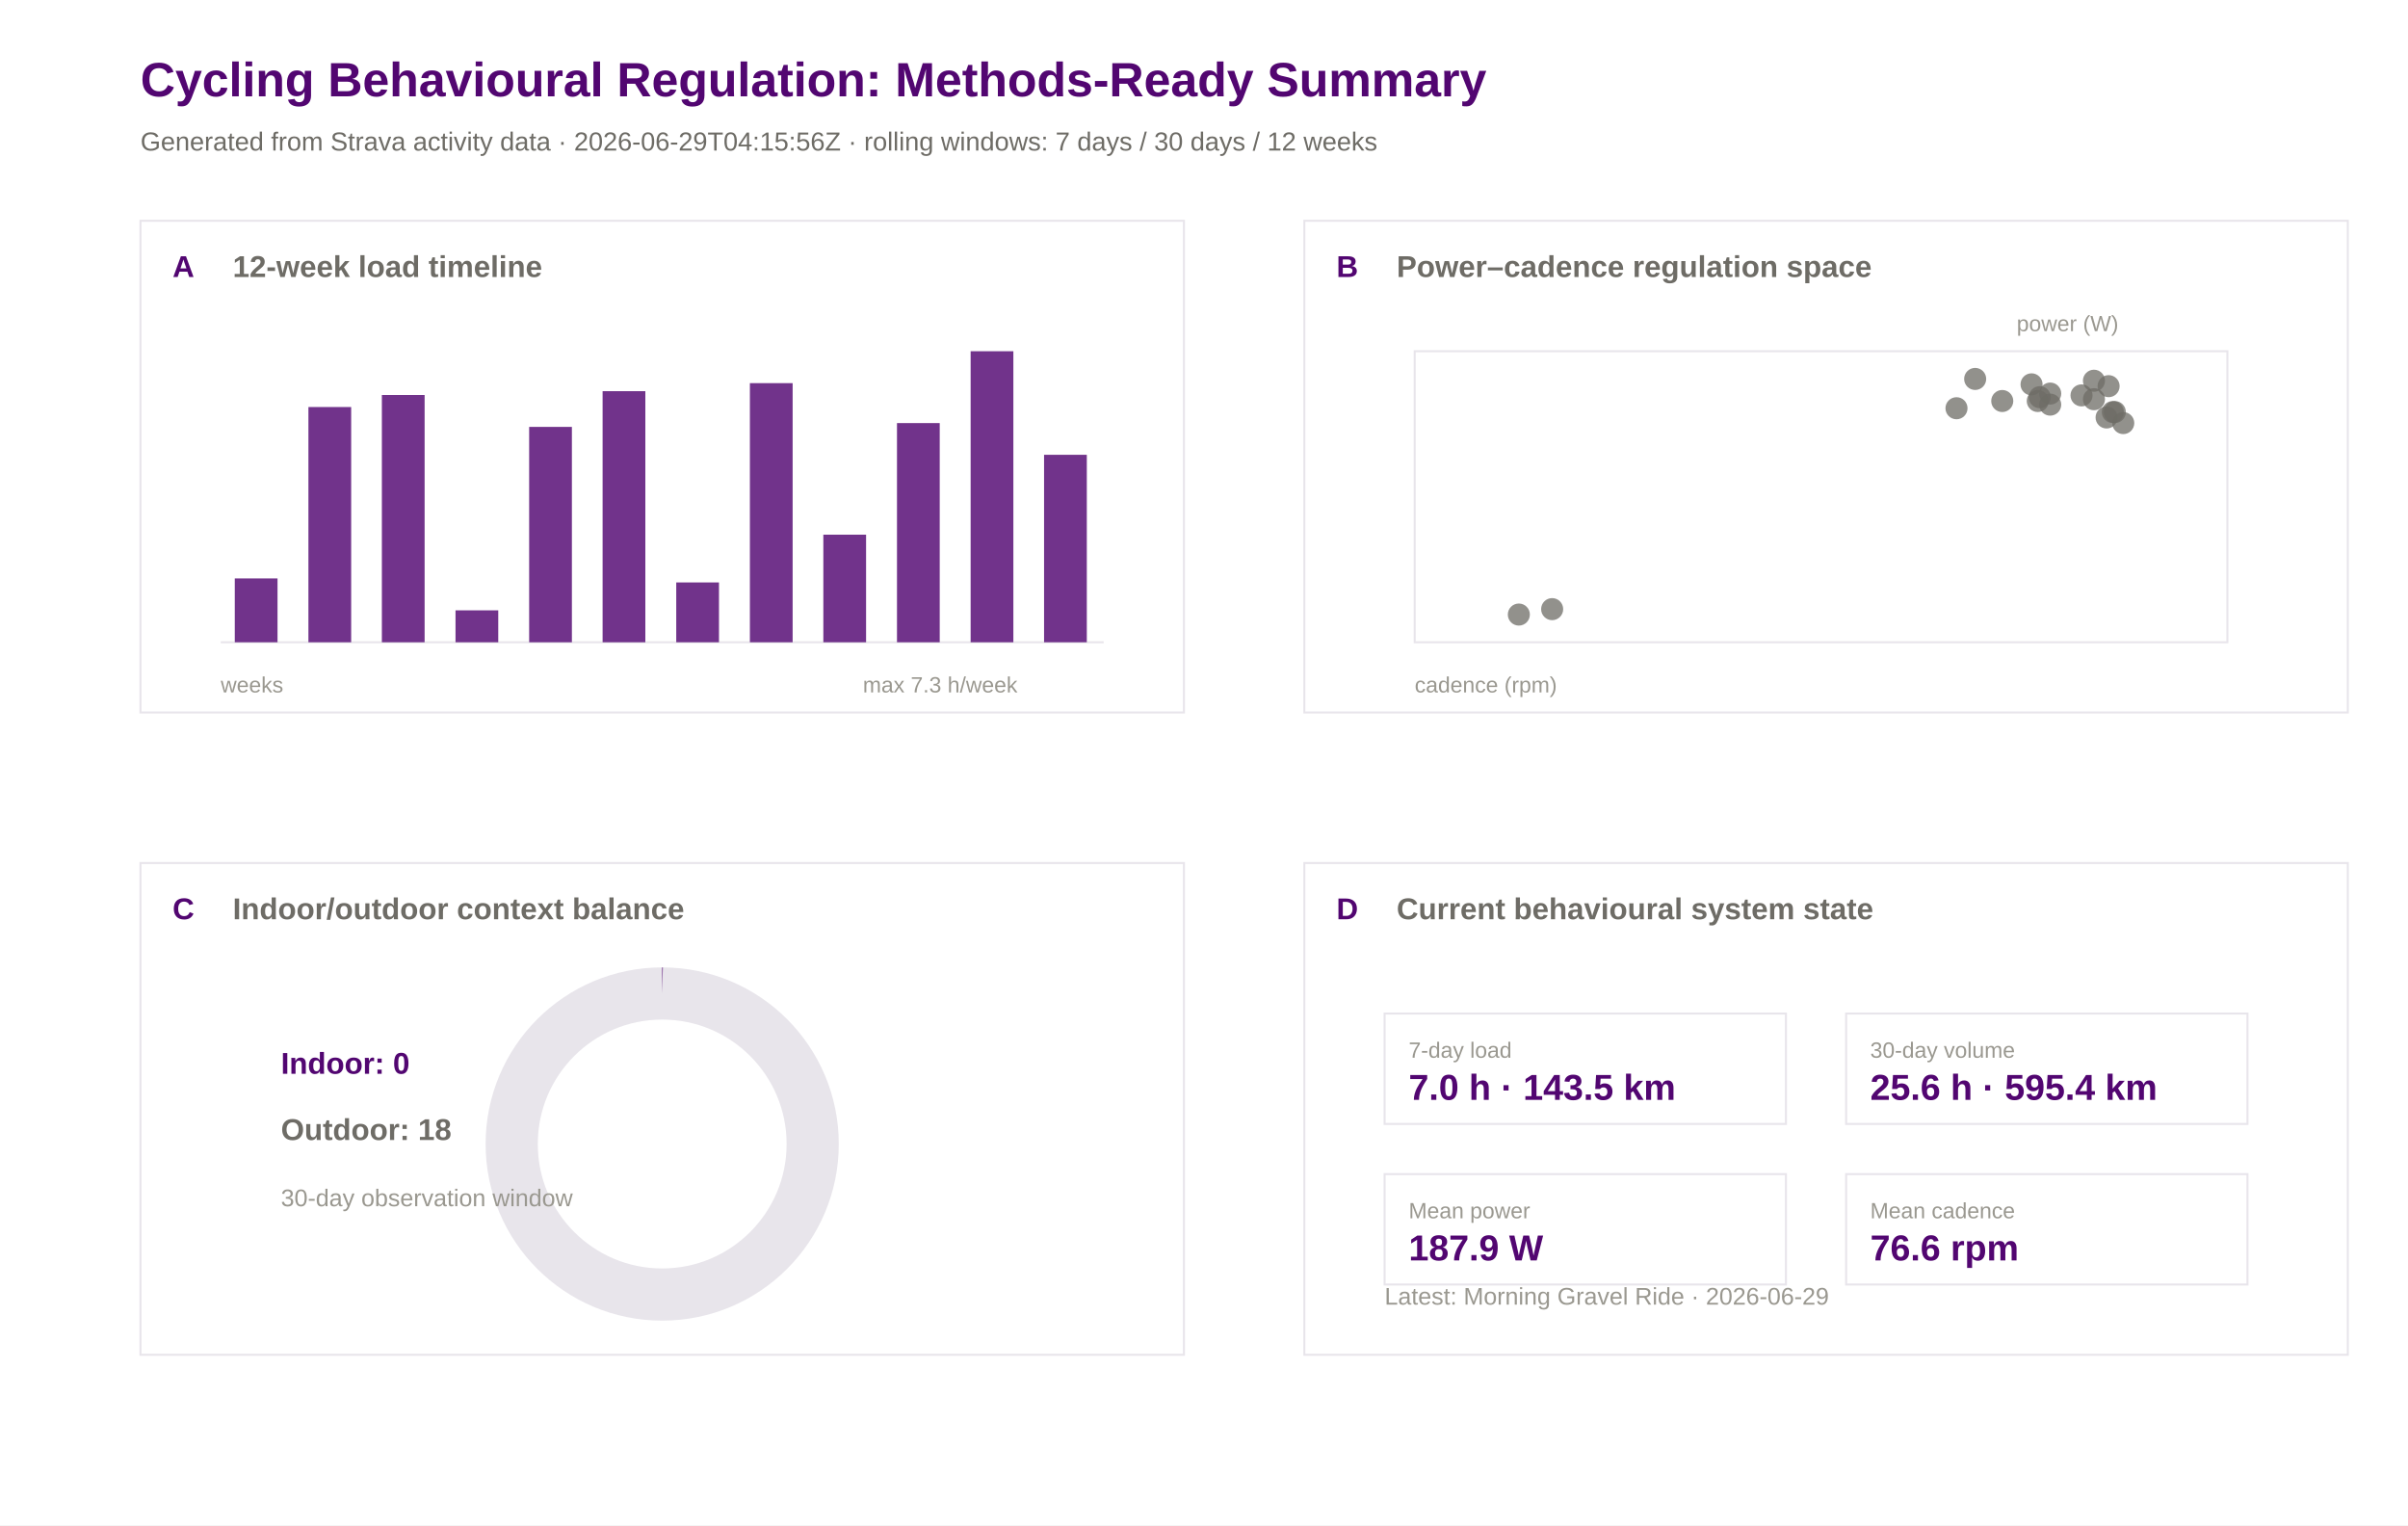
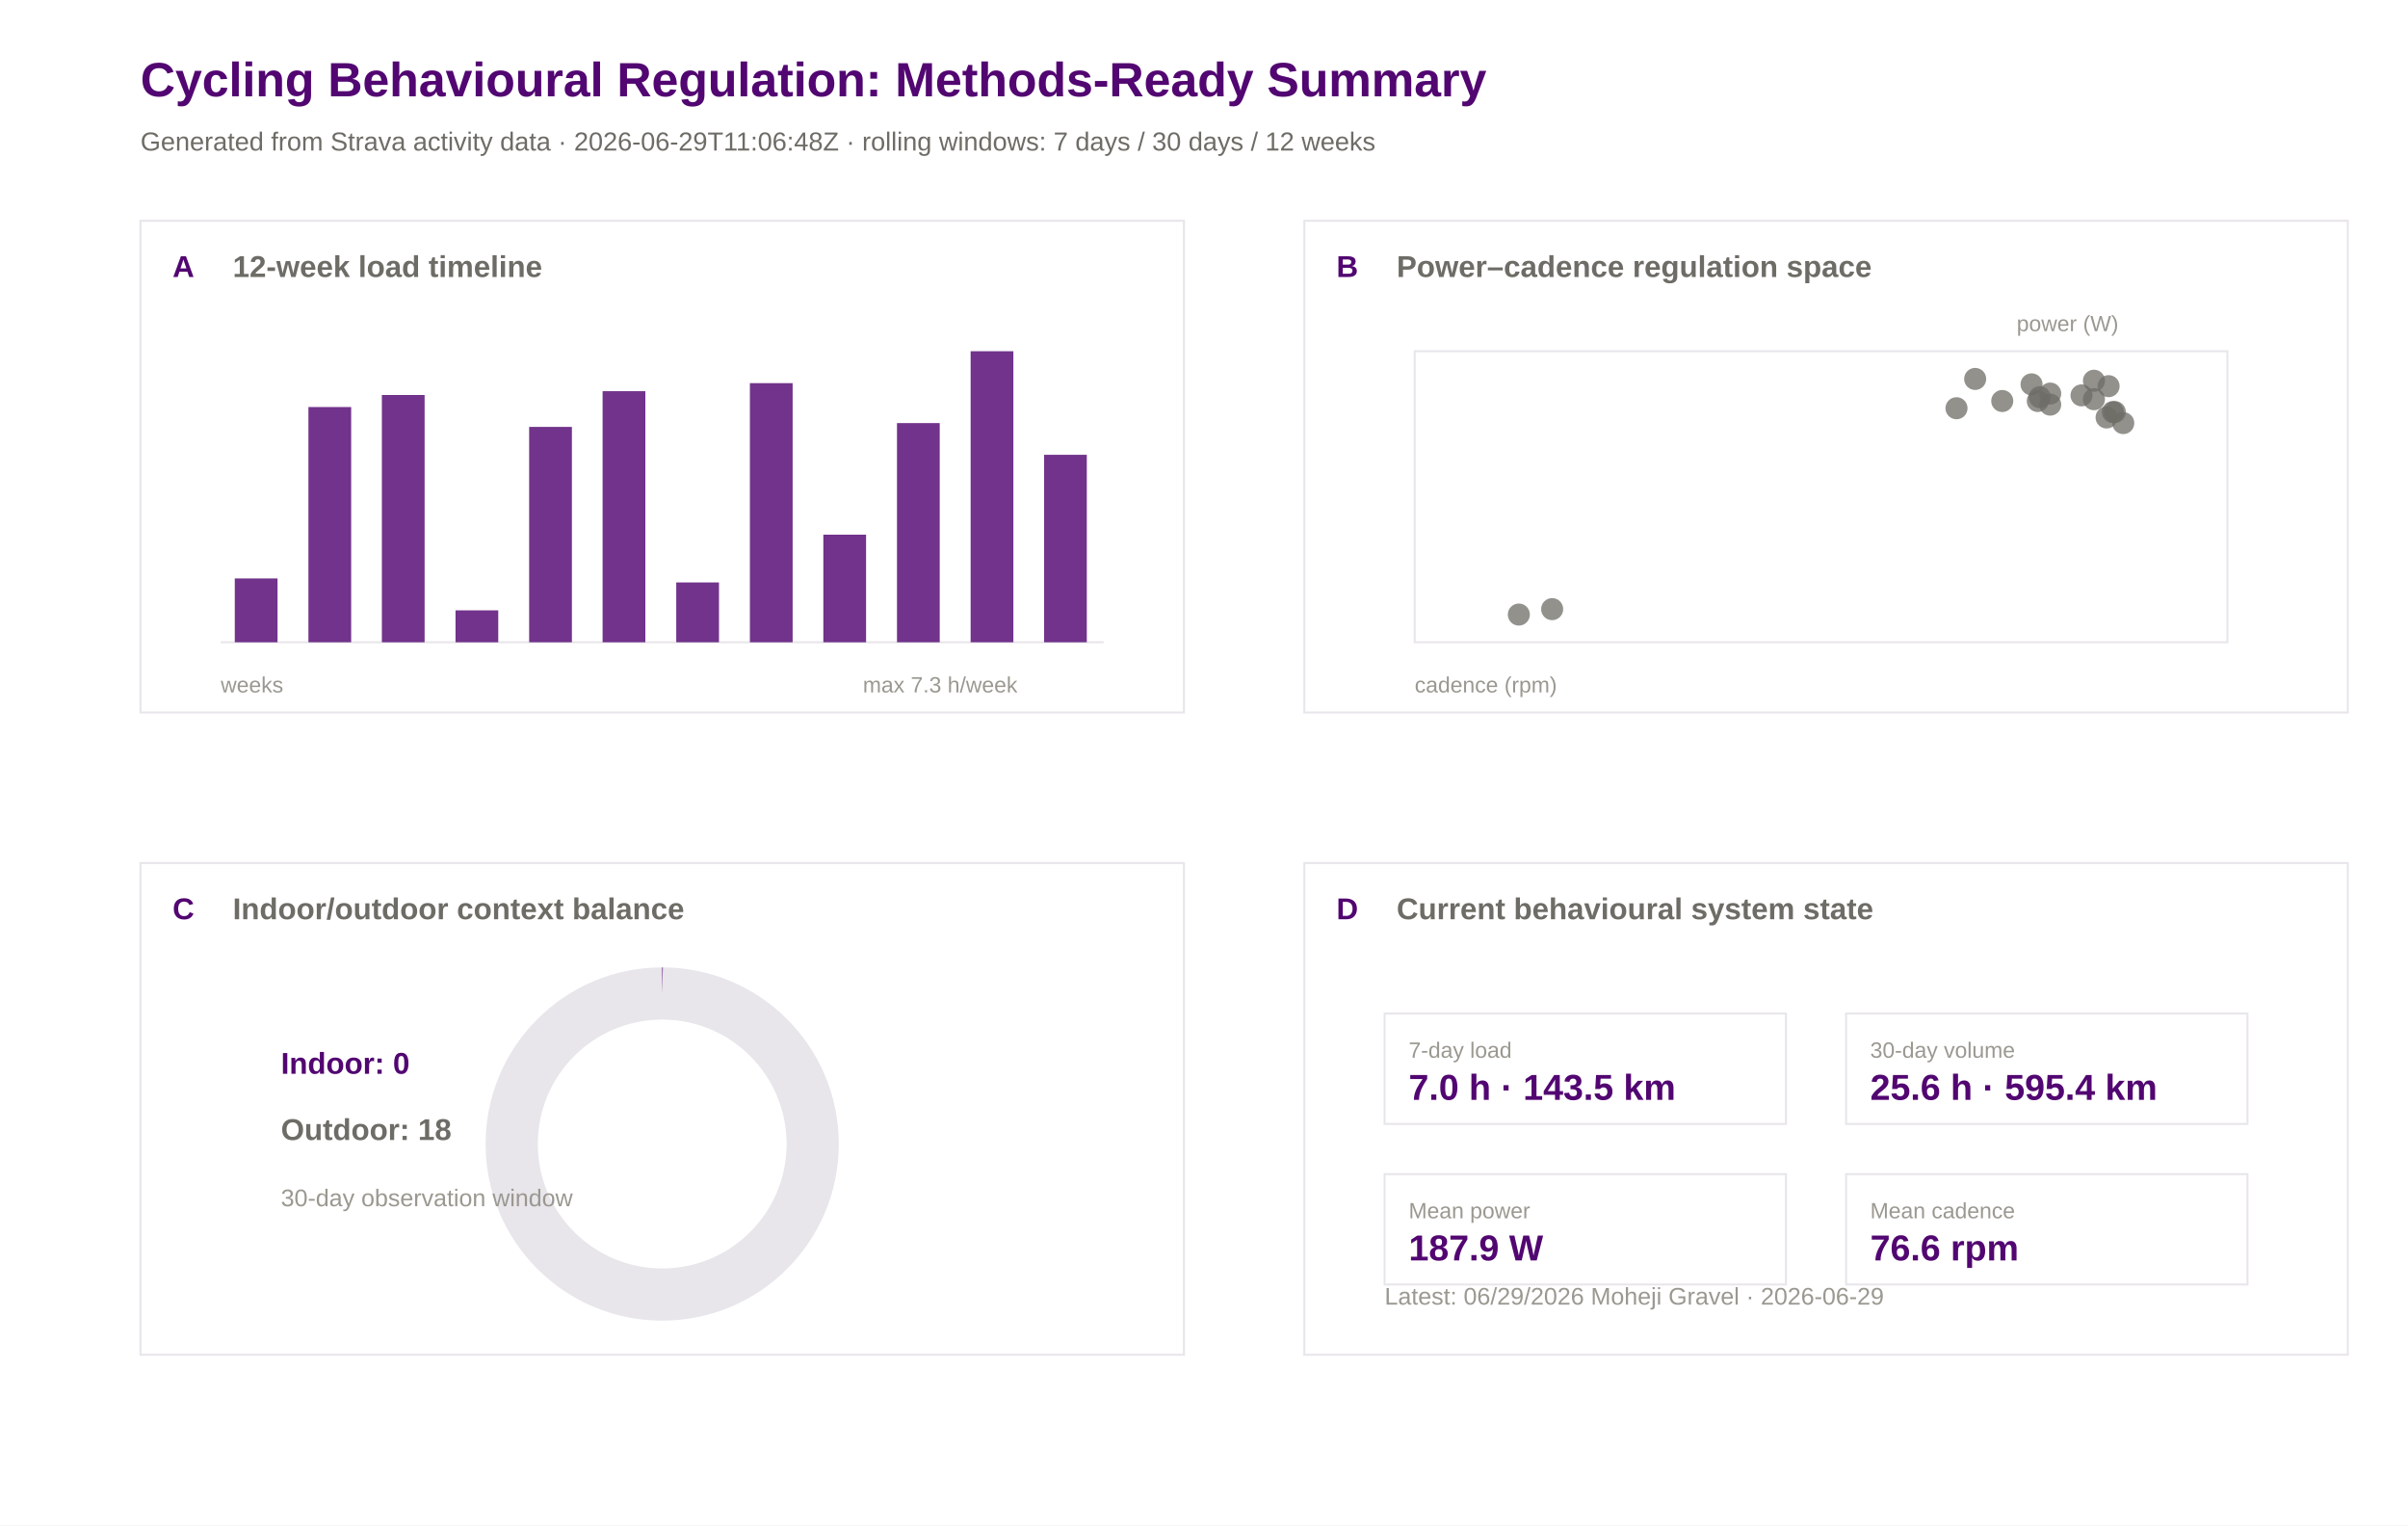
<svg xmlns="http://www.w3.org/2000/svg" width="1200" height="760" viewBox="0 0 1200 760">
  <rect width="100%" height="100%" fill="#ffffff" />
  <text x="70.0" y="48.0" font-family="Arial" font-size="24" font-weight="600" fill="#520671">Cycling Behavioural Regulation: Methods-Ready Summary</text>
-   <text x="70.0" y="75.0" font-family="Arial" font-size="13" font-weight="400" fill="#6e6c66">Generated from Strava activity data · 2026-06-29T04:15:56Z · rolling windows: 7 days / 30 days / 12 weeks</text>
+   <text x="70.0" y="75.0" font-family="Arial" font-size="13" font-weight="400" fill="#6e6c66">Generated from Strava activity data · 2026-06-29T11:06:48Z · rolling windows: 7 days / 30 days / 12 weeks</text>
  <rect x="70" y="110" width="520" height="245" fill="#ffffff" stroke="#e8e5eb" stroke-width="1" />
  <text x="86.0" y="138.0" font-family="Arial" font-size="15" font-weight="600" fill="#520671">A</text>
  <text x="116.0" y="138.0" font-family="Arial" font-size="15" font-weight="600" fill="#6e6c66">12-week load timeline</text>
  <rect x="650" y="110" width="520" height="245" fill="#ffffff" stroke="#e8e5eb" stroke-width="1" />
  <text x="666.0" y="138.0" font-family="Arial" font-size="15" font-weight="600" fill="#520671">B</text>
  <text x="696.0" y="138.0" font-family="Arial" font-size="15" font-weight="600" fill="#6e6c66">Power–cadence regulation space</text>
  <rect x="70" y="430" width="520" height="245" fill="#ffffff" stroke="#e8e5eb" stroke-width="1" />
  <text x="86.0" y="458.0" font-family="Arial" font-size="15" font-weight="600" fill="#520671">C</text>
  <text x="116.0" y="458.0" font-family="Arial" font-size="15" font-weight="600" fill="#6e6c66">Indoor/outdoor context balance</text>
  <rect x="650" y="430" width="520" height="245" fill="#ffffff" stroke="#e8e5eb" stroke-width="1" />
  <text x="666.0" y="458.0" font-family="Arial" font-size="15" font-weight="600" fill="#520671">D</text>
  <text x="696.0" y="458.0" font-family="Arial" font-size="15" font-weight="600" fill="#6e6c66">Current behavioural system state</text>
  <line x1="110" y1="320" x2="550" y2="320" stroke="#e8e5eb" />
  <rect x="117.0" y="288.2" width="21.3" height="31.8" fill="#520671" opacity="0.82" />
  <rect x="153.7" y="202.8" width="21.3" height="117.2" fill="#520671" opacity="0.82" />
  <rect x="190.3" y="196.8" width="21.3" height="123.2" fill="#520671" opacity="0.82" />
  <rect x="227.0" y="304.1" width="21.3" height="15.9" fill="#520671" opacity="0.82" />
  <rect x="263.7" y="212.7" width="21.3" height="107.3" fill="#520671" opacity="0.82" />
  <rect x="300.3" y="194.9" width="21.3" height="125.1" fill="#520671" opacity="0.82" />
  <rect x="337.0" y="290.2" width="21.3" height="29.8" fill="#520671" opacity="0.82" />
  <rect x="373.7" y="190.9" width="21.3" height="129.1" fill="#520671" opacity="0.82" />
  <rect x="410.3" y="266.4" width="21.3" height="53.6" fill="#520671" opacity="0.82" />
  <rect x="447.0" y="210.8" width="21.3" height="109.2" fill="#520671" opacity="0.82" />
  <rect x="483.7" y="175.0" width="21.3" height="145.0" fill="#520671" opacity="0.82" />
  <rect x="520.3" y="226.6" width="21.3" height="93.4" fill="#520671" opacity="0.82" />
  <text x="110.0" y="345.0" font-family="Arial" font-size="11" font-weight="400" fill="#9a9890">weeks</text>
  <text x="430.0" y="345.0" font-family="Arial" font-size="11" font-weight="400" fill="#9a9890">max 7.3 h/week</text>
  <rect x="705" y="175" width="405" height="145" fill="#ffffff" stroke="#e8e5eb" />
  <circle cx="1016.5" cy="197.9" r="5.5" fill="#6e6c66" opacity="0.75" />
  <circle cx="1012.4" cy="191.5" r="5.5" fill="#6e6c66" opacity="0.75" />
  <circle cx="1049.8" cy="208.0" r="5.5" fill="#6e6c66" opacity="0.75" />
  <circle cx="1043.5" cy="189.7" r="5.5" fill="#6e6c66" opacity="0.75" />
  <circle cx="1037.3" cy="197.0" r="5.5" fill="#6e6c66" opacity="0.75" />
  <circle cx="1043.5" cy="198.9" r="5.5" fill="#6e6c66" opacity="0.75" />
  <circle cx="984.3" cy="188.8" r="5.5" fill="#6e6c66" opacity="0.75" />
  <circle cx="1021.7" cy="196.1" r="5.5" fill="#6e6c66" opacity="0.75" />
  <circle cx="1053.9" cy="205.3" r="5.5" fill="#6e6c66" opacity="0.75" />
  <circle cx="1050.8" cy="192.4" r="5.5" fill="#6e6c66" opacity="0.75" />
  <circle cx="1058.1" cy="210.8" r="5.5" fill="#6e6c66" opacity="0.75" />
  <circle cx="997.8" cy="199.8" r="5.5" fill="#6e6c66" opacity="0.75" />
  <circle cx="1021.7" cy="201.6" r="5.5" fill="#6e6c66" opacity="0.75" />
  <circle cx="975.0" cy="203.4" r="5.5" fill="#6e6c66" opacity="0.75" />
  <circle cx="1015.5" cy="199.8" r="5.5" fill="#6e6c66" opacity="0.75" />
  <circle cx="756.9" cy="306.2" r="5.5" fill="#6e6c66" opacity="0.75" />
  <circle cx="773.5" cy="303.5" r="5.5" fill="#6e6c66" opacity="0.75" />
  <circle cx="1052.9" cy="205.3" r="5.5" fill="#6e6c66" opacity="0.75" />
  <text x="705.0" y="345.0" font-family="Arial" font-size="11" font-weight="400" fill="#9a9890">cadence (rpm)</text>
  <text x="1005.0" y="165.0" font-family="Arial" font-size="11" font-weight="400" fill="#9a9890">power (W)</text>
  <circle cx="330" cy="570" r="75" fill="none" stroke="#e8e5eb" stroke-width="26" />
  <circle cx="330" cy="570" r="75" fill="none" stroke="#520671" stroke-width="26" stroke-dasharray="0.0 471.2" transform="rotate(-90 330 570)" />
  <text x="140.0" y="535.0" font-family="Arial" font-size="15" font-weight="600" fill="#520671">Indoor: 0</text>
  <text x="140.0" y="568.0" font-family="Arial" font-size="15" font-weight="600" fill="#6e6c66">Outdoor: 18</text>
  <text x="140.0" y="601.0" font-family="Arial" font-size="12" font-weight="400" fill="#9a9890">30-day observation window</text>
  <rect x="690" y="505" width="200" height="55" fill="#ffffff" stroke="#e8e5eb" />
  <text x="702.0" y="527.0" font-family="Arial" font-size="11" font-weight="500" fill="#9a9890">7-day load</text>
  <text x="702.0" y="548.0" font-family="Arial" font-size="18" font-weight="600" fill="#520671">7.0 h · 143.5 km</text>
  <rect x="920" y="505" width="200" height="55" fill="#ffffff" stroke="#e8e5eb" />
  <text x="932.0" y="527.0" font-family="Arial" font-size="11" font-weight="500" fill="#9a9890">30-day volume</text>
  <text x="932.0" y="548.0" font-family="Arial" font-size="18" font-weight="600" fill="#520671">25.6 h · 595.4 km</text>
  <rect x="690" y="585" width="200" height="55" fill="#ffffff" stroke="#e8e5eb" />
  <text x="702.0" y="607.0" font-family="Arial" font-size="11" font-weight="500" fill="#9a9890">Mean power</text>
  <text x="702.0" y="628.0" font-family="Arial" font-size="18" font-weight="600" fill="#520671">187.9 W</text>
  <rect x="920" y="585" width="200" height="55" fill="#ffffff" stroke="#e8e5eb" />
  <text x="932.0" y="607.0" font-family="Arial" font-size="11" font-weight="500" fill="#9a9890">Mean cadence</text>
  <text x="932.0" y="628.0" font-family="Arial" font-size="18" font-weight="600" fill="#520671">76.6 rpm</text>
-   <text x="690.0" y="650.0" font-family="Arial" font-size="12" font-weight="400" fill="#9a9890">Latest: Morning Gravel Ride · 2026-06-29</text>
+   <text x="690.0" y="650.0" font-family="Arial" font-size="12" font-weight="400" fill="#9a9890">Latest: 06/29/2026 Moheji Gravel · 2026-06-29</text>
</svg>
